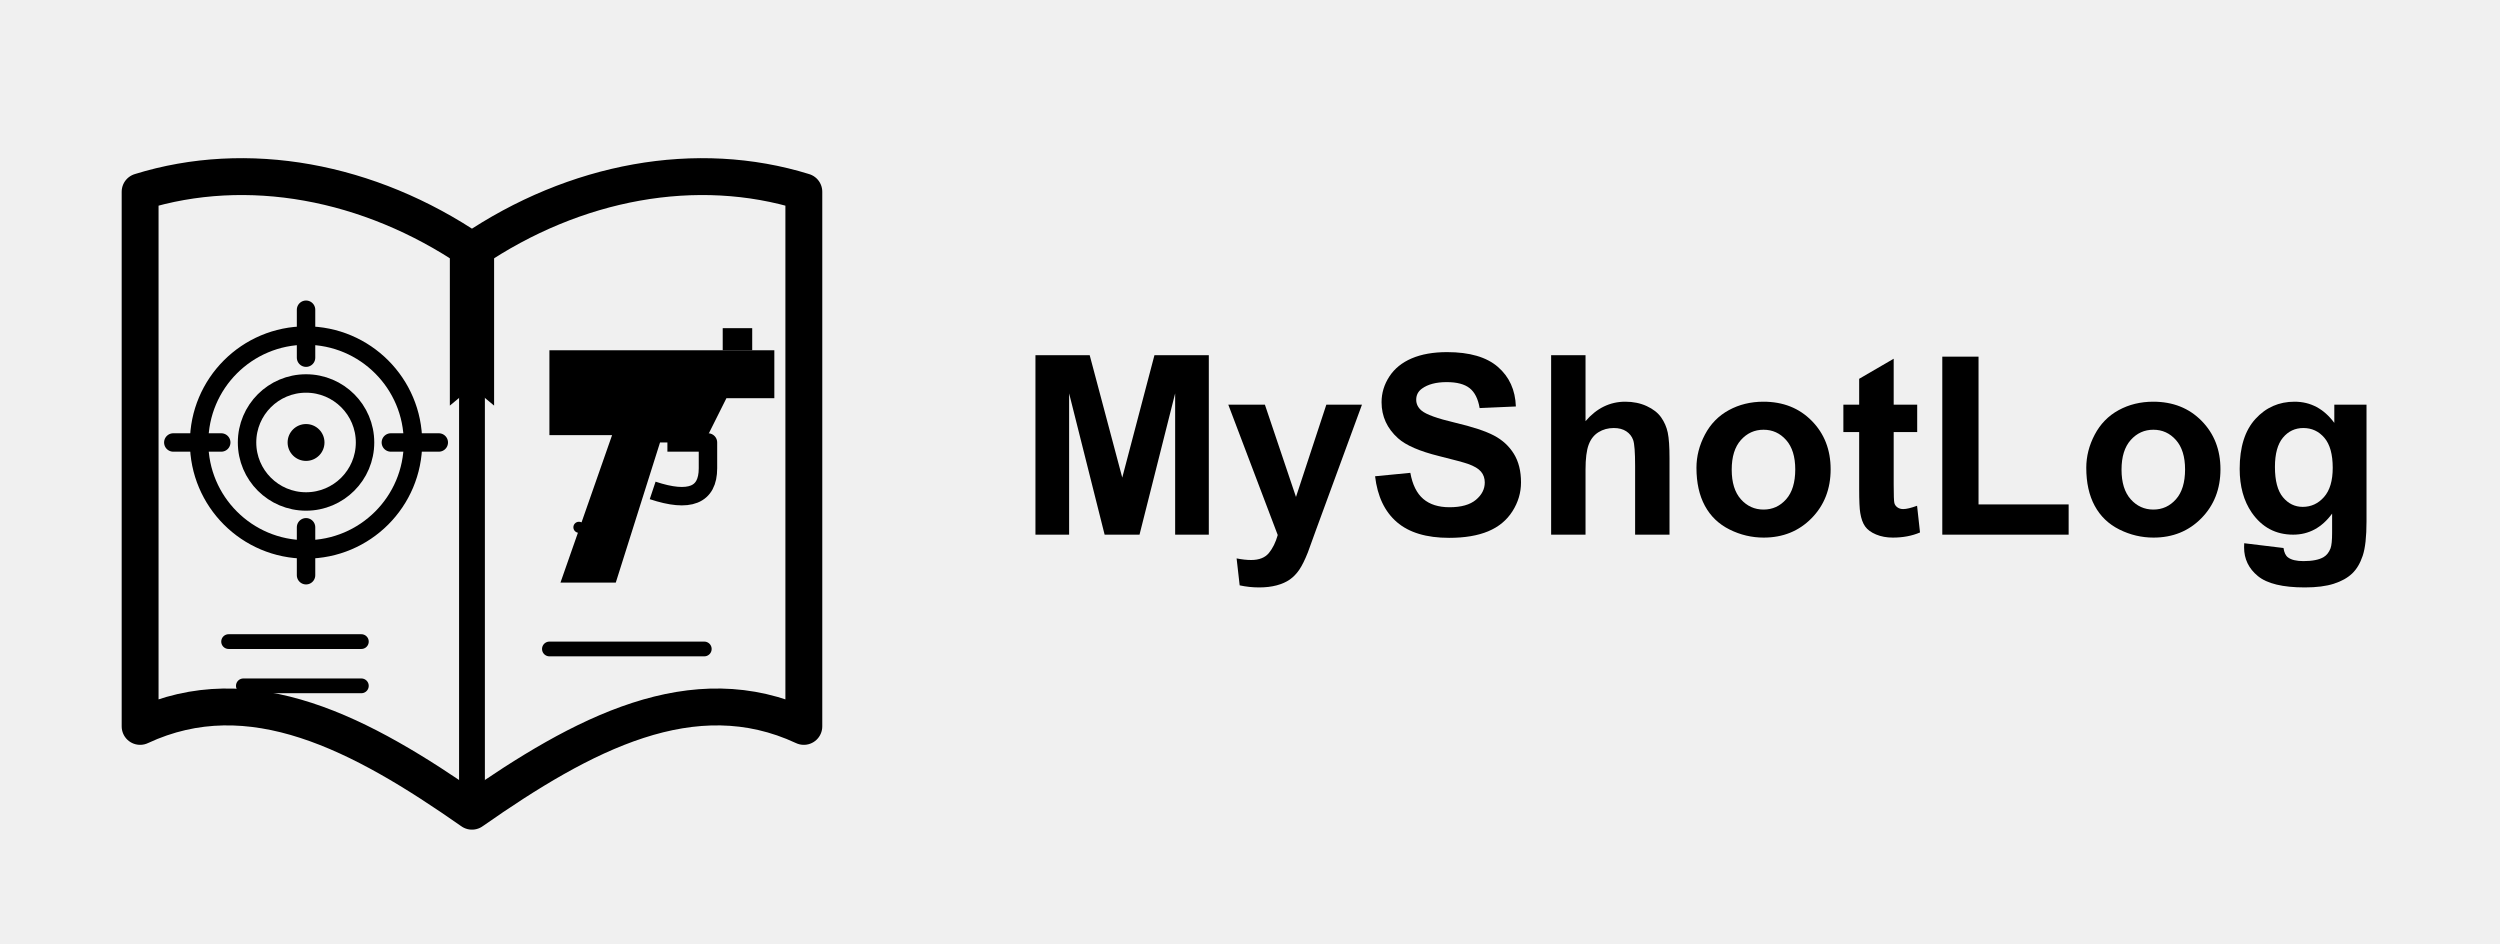
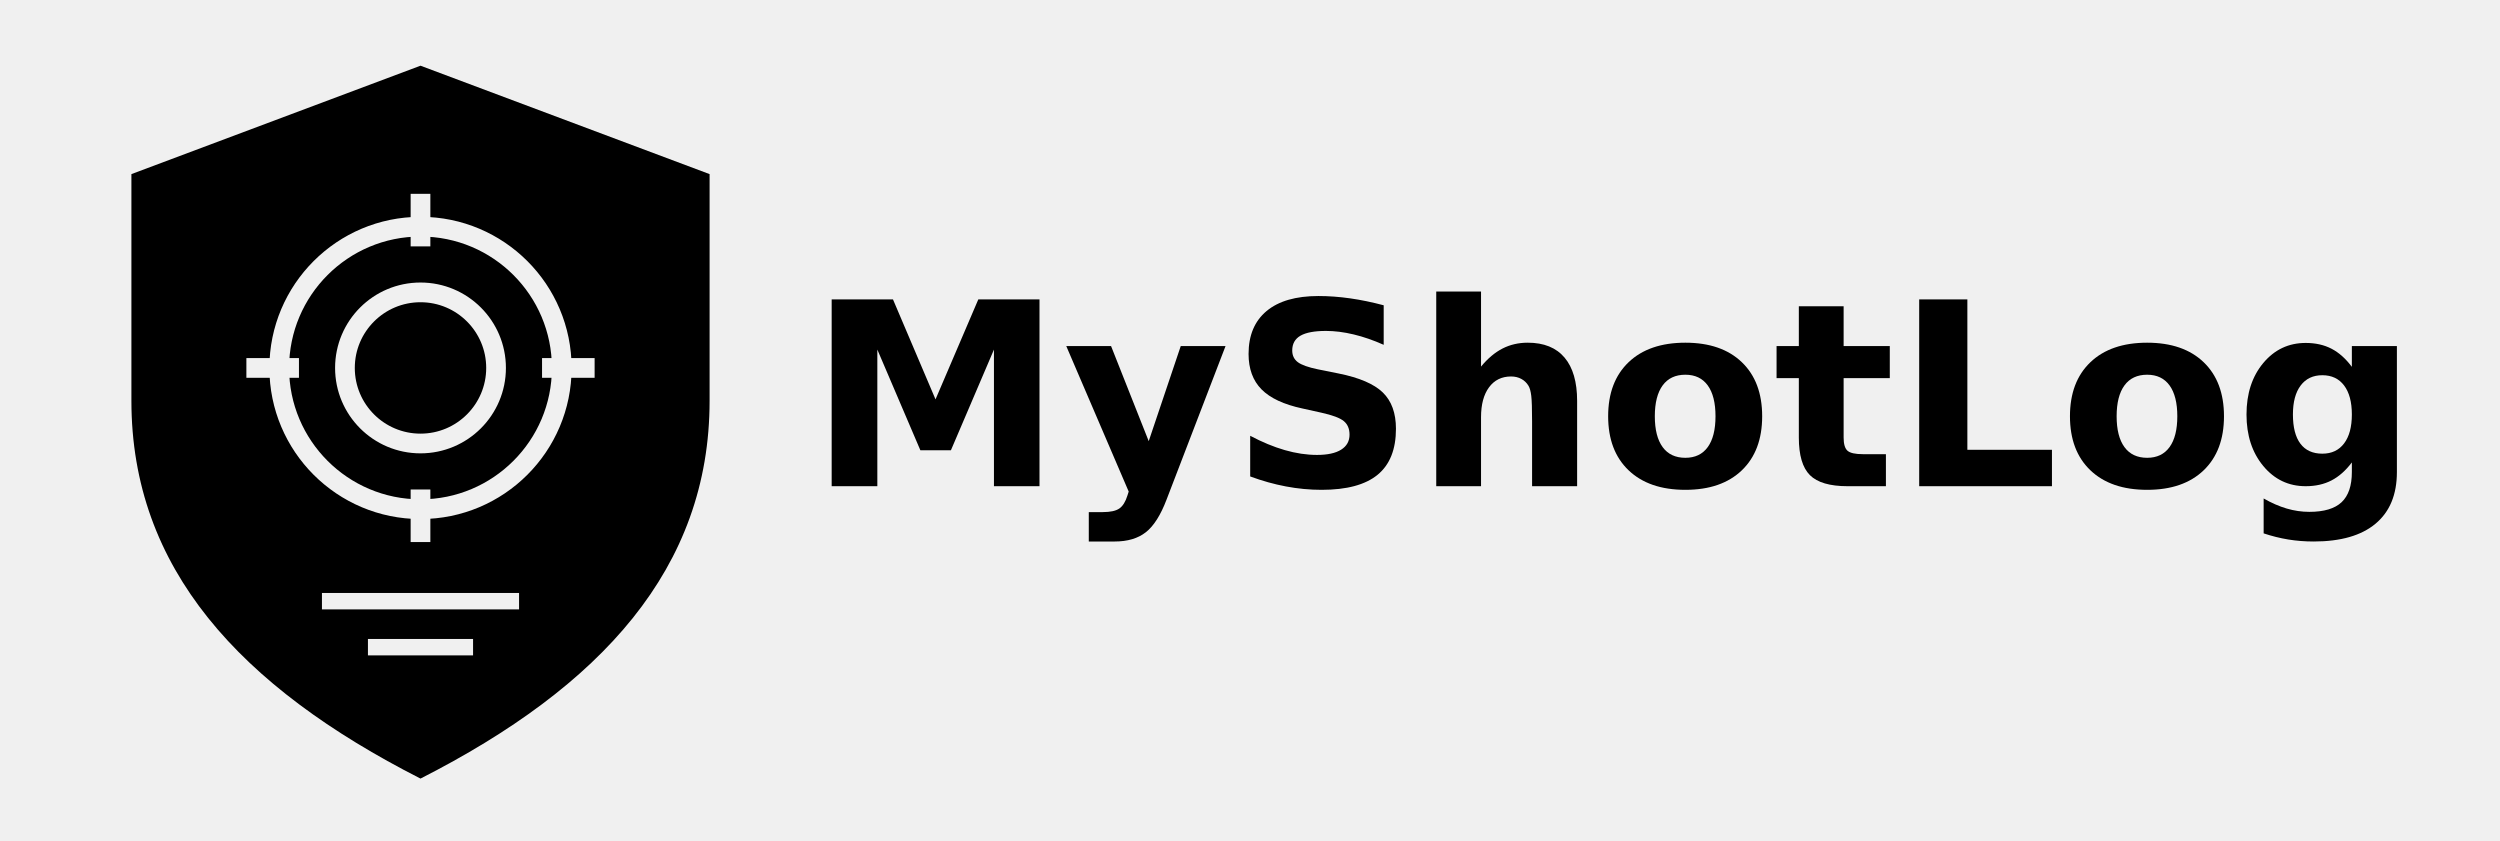
- <svg xmlns="http://www.w3.org/2000/svg" width="678" height="256" viewBox="0 0 678 256" role="img" aria-labelledby="title desc">
-   <g id="journal-mark">
-     <path d="M128 68 C100 49 67 43 38 52 V197 C68 183 98 199 128 220 C158 199 188 183 218 197 V52 C189 43 156 49 128 68Z" fill="none" stroke="currentColor" stroke-width="10" stroke-linejoin="round" />
-     <path d="M128 70V218" fill="none" stroke="currentColor" stroke-width="7" stroke-linecap="round" />
-     <path d="M122 65V110L128 105L134 110V65" fill="currentColor" />
-     <g fill="none" stroke="currentColor" stroke-width="5">
-       <circle cx="83" cy="120" r="29" />
-       <circle cx="83" cy="120" r="16" />
-       <path d="M83 84V97M83 143V156M47 120H60M106 120H119" stroke-linecap="round" />
-     </g>
-     <circle cx="83" cy="120" r="5" fill="currentColor" />
-     <path d="M62 174H98M66 186H98" fill="none" stroke="currentColor" stroke-width="4" stroke-linecap="round" />
-     <path d="M149 95H210V108H197L191 120H179L167 158H152L166 118H149Z" fill="currentColor" />
-     <path d="M196 89H204V95H196Z" fill="currentColor" />
-     <path d="M181 120H192V127Q192 138 177 133" fill="none" stroke="currentColor" stroke-width="5" stroke-linejoin="round" />
-     <path d="M157 143L166 146" fill="none" stroke="currentColor" stroke-width="3" stroke-linecap="round" />
-     <path d="M149 176H191" fill="none" stroke="currentColor" stroke-width="4" stroke-linecap="round" />
+ <svg xmlns="http://www.w3.org/2000/svg" width="761" height="256" viewBox="0 0 761 256" role="img" aria-labelledby="title desc">
+   <defs>
+     <mask id="cutout">
+       <rect width="256" height="256" fill="white" />
+       <g fill="none" stroke="black" stroke-width="6">
+         <circle cx="128" cy="112" r="43" />
+         <circle cx="128" cy="112" r="23" />
+         <path d="M128 59V75M128 149V165M75 112H91M165 112H181" />
+       </g>
+       <path d="M98 183H158M112 197H144" fill="none" stroke="black" stroke-width="5" />
+     </mask>
+   </defs>
+   <g mask="url(#cutout)">
+     <path d="M128 20 216 53V122C216 173 183 209 128 237C73 209 40 173 40 122V53Z" fill="currentColor" />
  </g>
-   <g id="wordmark" fill="currentColor">
-     <path d="M280.814 145.0V96.324H295.523L304.355 129.527L313.088 96.324H327.83V145.0H318.699V106.684L309.037 145.0H299.574L289.945 106.684V145.0Z" />
-     <path d="M333.109 109.738H343.037L351.471 134.773L359.705 109.738H369.367L356.916 143.672L354.691 149.814Q353.463 152.902 352.351 154.529Q351.238 156.156 349.794 157.169Q348.35 158.182 346.241 158.746Q344.133 159.311 341.477 159.311Q338.787 159.311 336.197 158.746L335.367 151.441Q337.559 151.873 339.318 151.873Q342.572 151.873 344.133 149.964Q345.693 148.055 346.523 145.1Z" />
-     <path d="M372.92 129.162 382.482 128.232Q383.346 133.047 385.985 135.305Q388.625 137.562 393.107 137.562Q397.855 137.562 400.263 135.554Q402.67 133.545 402.67 130.855Q402.67 129.129 401.657 127.917Q400.645 126.705 398.121 125.809Q396.395 125.211 390.252 123.684Q382.35 121.725 379.162 118.869Q374.68 114.852 374.68 109.074Q374.68 105.355 376.788 102.118Q378.896 98.881 382.864 97.188Q386.832 95.494 392.443 95.494Q401.607 95.494 406.239 99.512Q410.871 103.529 411.104 110.236L401.275 110.668Q400.645 106.916 398.569 105.272Q396.494 103.629 392.344 103.629Q388.061 103.629 385.637 105.389Q384.076 106.518 384.076 108.41Q384.076 110.137 385.537 111.365Q387.396 112.926 394.568 114.619Q401.74 116.312 405.177 118.122Q408.613 119.932 410.556 123.069Q412.498 126.207 412.498 130.822Q412.498 135.006 410.174 138.658Q407.85 142.311 403.6 144.087Q399.35 145.863 393.008 145.863Q383.777 145.863 378.83 141.597Q373.883 137.33 372.92 129.162Z" />
-     <path d="M429.996 96.324V114.221Q434.512 108.941 440.787 108.941Q444.008 108.941 446.598 110.137Q449.188 111.332 450.499 113.191Q451.811 115.051 452.292 117.309Q452.773 119.566 452.773 124.314V145.0H443.443V126.373Q443.443 120.828 442.912 119.334Q442.381 117.84 441.036 116.96Q439.691 116.08 437.666 116.08Q435.342 116.08 433.516 117.209Q431.689 118.338 430.843 120.612Q429.996 122.887 429.996 127.336V145.0H420.666V96.324Z" />
-     <path d="M460.078 126.871Q460.078 122.223 462.369 117.873Q464.66 113.523 468.86 111.232Q473.061 108.941 478.24 108.941Q486.242 108.941 491.355 114.138Q496.469 119.334 496.469 127.27Q496.469 135.271 491.306 140.534Q486.143 145.797 478.307 145.797Q473.459 145.797 469.06 143.605Q464.66 141.414 462.369 137.181Q460.078 132.947 460.078 126.871ZM469.641 127.369Q469.641 132.615 472.131 135.404Q474.621 138.193 478.273 138.193Q481.926 138.193 484.399 135.404Q486.873 132.615 486.873 127.303Q486.873 122.123 484.399 119.334Q481.926 116.545 478.273 116.545Q474.621 116.545 472.131 119.334Q469.641 122.123 469.641 127.369Z" />
-     <path d="M519.943 109.738V117.176H513.568V131.387Q513.568 135.703 513.751 136.417Q513.934 137.131 514.581 137.596Q515.229 138.061 516.158 138.061Q517.453 138.061 519.91 137.164L520.707 144.402Q517.453 145.797 513.336 145.797Q510.812 145.797 508.787 144.95Q506.762 144.104 505.815 142.759Q504.869 141.414 504.504 139.123Q504.205 137.496 504.205 132.549V117.176H499.922V109.738H504.205V102.732L513.568 97.287V109.738Z" />
-     <path d="M526.75 145.0V96.723H536.578V136.799H561.016V145.0Z" />
-     <path d="M565.797 126.871Q565.797 122.223 568.088 117.873Q570.379 113.523 574.579 111.232Q578.779 108.941 583.959 108.941Q591.961 108.941 597.074 114.138Q602.188 119.334 602.188 127.27Q602.188 135.271 597.024 140.534Q591.861 145.797 584.025 145.797Q579.178 145.797 574.778 143.605Q570.379 141.414 568.088 137.181Q565.797 132.947 565.797 126.871ZM575.359 127.369Q575.359 132.615 577.85 135.404Q580.34 138.193 583.992 138.193Q587.645 138.193 590.118 135.404Q592.592 132.615 592.592 127.303Q592.592 122.123 590.118 119.334Q587.645 116.545 583.992 116.545Q580.34 116.545 577.85 119.334Q575.359 122.123 575.359 127.369Z" />
-     <path d="M608.629 147.324 619.287 148.619Q619.553 150.479 620.516 151.176Q621.844 152.172 624.699 152.172Q628.352 152.172 630.178 151.076Q631.406 150.346 632.037 148.719Q632.469 147.557 632.469 144.436V139.289Q628.285 145.0 621.91 145.0Q614.805 145.0 610.654 138.99Q607.4 134.242 607.4 127.17Q607.4 118.305 611.667 113.623Q615.934 108.941 622.275 108.941Q628.816 108.941 633.066 114.686V109.738H641.799V141.381Q641.799 147.623 640.77 150.711Q639.74 153.799 637.881 155.559Q636.021 157.318 632.917 158.314Q629.812 159.311 625.064 159.311Q616.1 159.311 612.348 156.239Q608.596 153.168 608.596 148.453Q608.596 147.988 608.629 147.324ZM616.963 126.639Q616.963 132.25 619.138 134.856Q621.312 137.463 624.5 137.463Q627.92 137.463 630.277 134.79Q632.635 132.117 632.635 126.871Q632.635 121.393 630.377 118.736Q628.119 116.08 624.666 116.08Q621.312 116.08 619.138 118.687Q616.963 121.293 616.963 126.639Z" />
+   <g fill="currentColor" transform="translate(246 148)">
+     <path d="M188 1493L678 1493L1018 694L1360 1493L1849 1493L1849 0L1485 0L1485 1092L1141 287L897 287L553 1092L553 0L188 0Z" transform="translate(0.000 0.000) scale(0.038086 -0.038086)" />
+     <path d="M25 1120L383 1120L684 360L940 1120L1298 1120L827 -106Q756 -293 661.5 -367.5Q567 -442 412 -442L205 -442L205 -207L317 -207Q408 -207 449.5 -178Q491 -149 514 -74L524 -43Z" transform="translate(77.619 0.000) scale(0.038086 -0.038086)" />
+     <path d="M1227 1446L1227 1130Q1104 1185 987 1213Q870 1241 766 1241Q628 1241 562 1203Q496 1165 496 1085Q496 1025 540.5 991.5Q585 958 702 934L866 901Q1115 851 1220 749Q1325 647 1325 459Q1325 212 1178.5 91.5Q1032 -29 731 -29Q589 -29 446 -2Q303 25 160 78L160 403Q303 327 436.5 288.5Q570 250 694 250Q820 250 887 292Q954 334 954 412Q954 482 908.5 520Q863 558 727 588L578 621Q354 669 250.5 774Q147 879 147 1057Q147 1280 291 1400Q435 1520 705 1520Q828 1520 958 1501.5Q1088 1483 1227 1446Z" transform="translate(128.464 0.000) scale(0.038086 -0.038086)" />
+     <path d="M1298 682L1298 0L938 0L938 111L938 520Q938 667 931.5 722Q925 777 909 803Q888 838 852 857.5Q816 877 770 877Q658 877 594 790.5Q530 704 530 551L530 0L172 0L172 1556L530 1556L530 956Q611 1054 702 1100.5Q793 1147 903 1147Q1097 1147 1197.5 1028Q1298 909 1298 682Z" transform="translate(184.641 0.000) scale(0.038086 -0.038086)" />
+     <path d="M705 891Q586 891 523.5 805.5Q461 720 461 559Q461 398 523.5 312.5Q586 227 705 227Q822 227 884 312.5Q946 398 946 559Q946 720 884 805.5Q822 891 705 891ZM705 1147Q994 1147 1156.5 991Q1319 835 1319 559Q1319 283 1156.5 127Q994 -29 705 -29Q415 -29 251.5 127Q88 283 88 559Q88 835 251.5 991Q415 1147 705 1147Z" transform="translate(240.170 0.000) scale(0.038086 -0.038086)" />
+     <path d="M563 1438L563 1120L932 1120L932 864L563 864L563 389Q563 311 594 283.5Q625 256 717 256L901 256L901 0L594 0Q382 0 293.5 88.5Q205 177 205 389L205 864L27 864L27 1120L205 1120L205 1438Z" transform="translate(293.757 0.000) scale(0.038086 -0.038086)" />
+     <path d="M188 1493L573 1493L573 291L1249 291L1249 0L188 0Z" transform="translate(331.043 0.000) scale(0.038086 -0.038086)" />
+     <path d="M705 891Q586 891 523.5 805.5Q461 720 461 559Q461 398 523.5 312.5Q586 227 705 227Q822 227 884 312.5Q946 398 946 559Q946 720 884 805.5Q822 891 705 891ZM705 1147Q994 1147 1156.5 991Q1319 835 1319 559Q1319 283 1156.5 127Q994 -29 705 -29Q415 -29 251.5 127Q88 283 88 559Q88 835 251.5 991Q415 1147 705 1147Z" transform="translate(380.745 0.000) scale(0.038086 -0.038086)" />
+     <path d="M934 190Q860 92 771 46Q682 0 565 0Q360 0 226 161.5Q92 323 92 573Q92 824 226 984.5Q360 1145 565 1145Q682 1145 771 1099Q860 1053 934 954L934 1120L1294 1120L1294 113Q1294 -157 1123.5 -299.5Q953 -442 629 -442Q524 -442 426 -426Q328 -410 229 -377L229 -98Q323 -152 413 -178.5Q503 -205 594 -205Q770 -205 852 -128Q934 -51 934 113ZM698 887Q587 887 525 805Q463 723 463 573Q463 419 523 339.5Q583 260 698 260Q810 260 872 342Q934 424 934 573Q934 723 872 805Q810 887 698 887Z" transform="translate(434.332 0.000) scale(0.038086 -0.038086)" />
  </g>
</svg>
